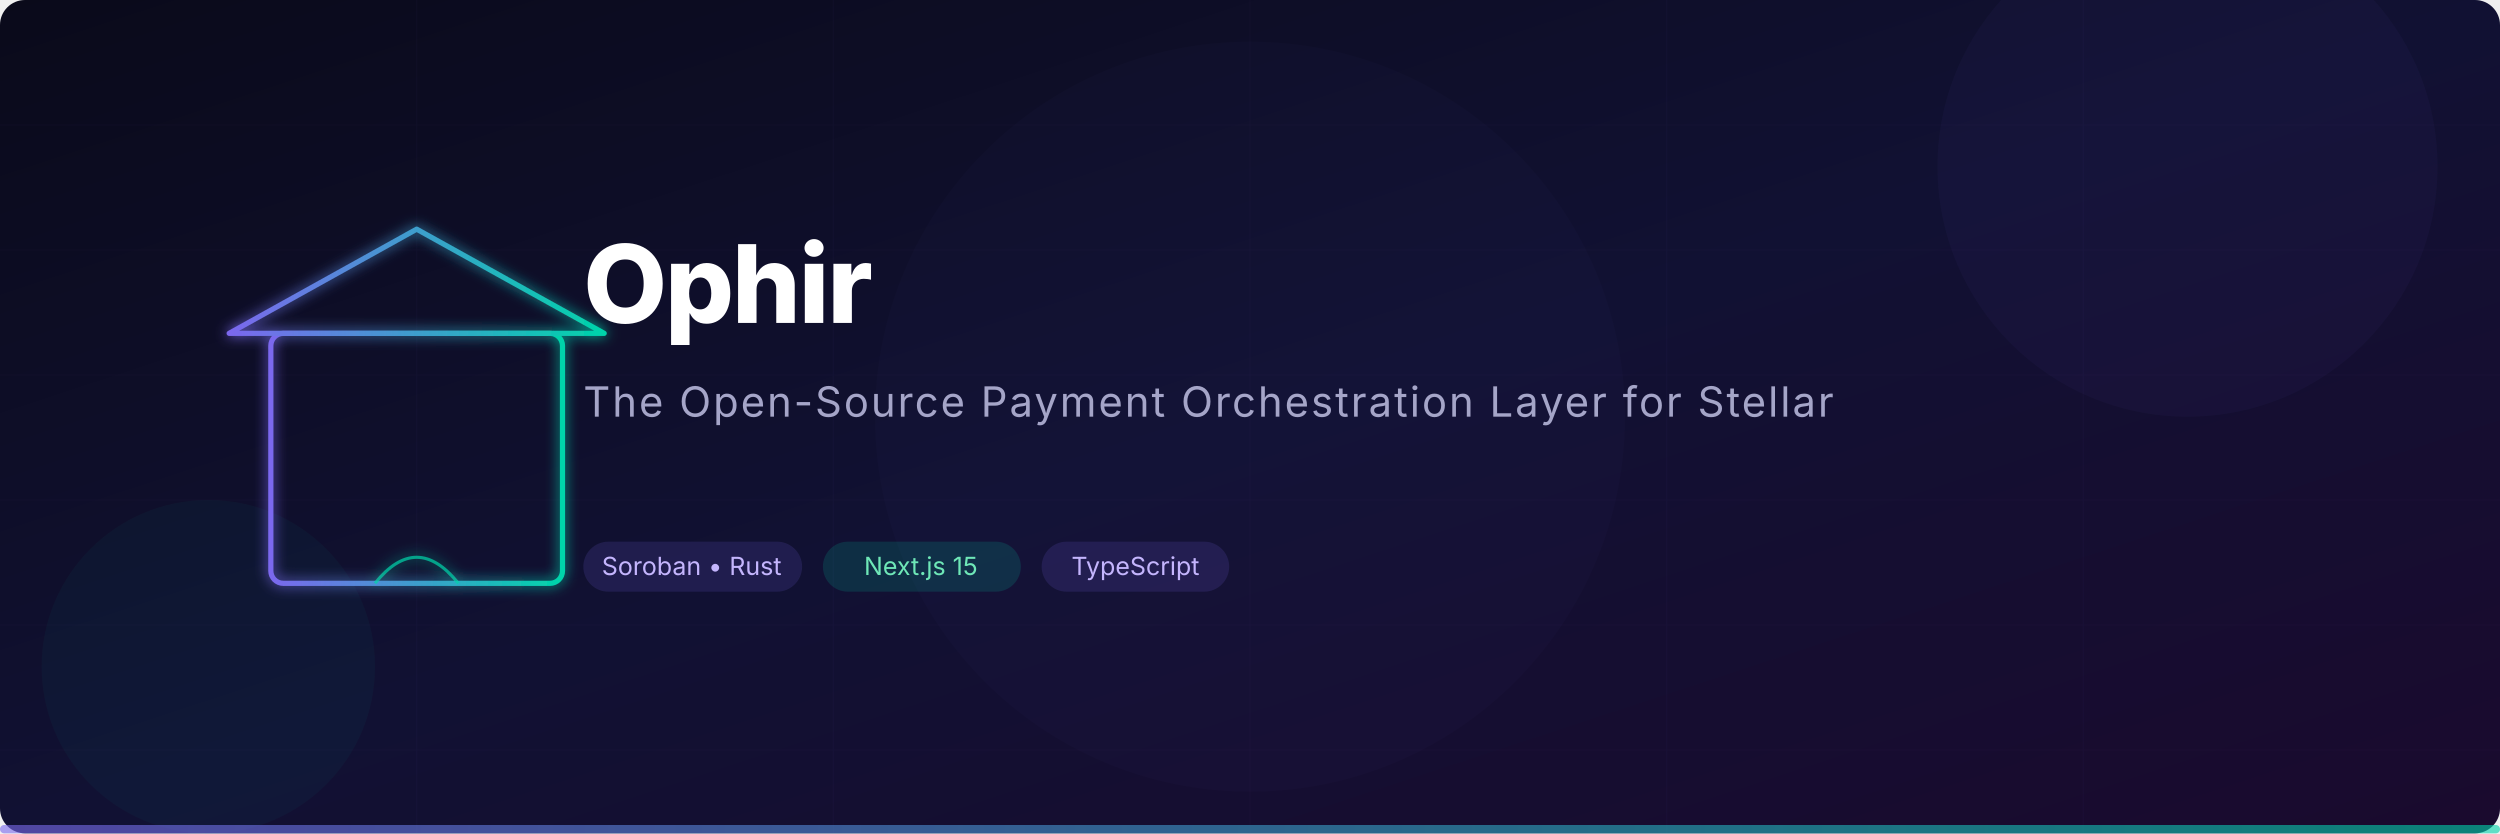
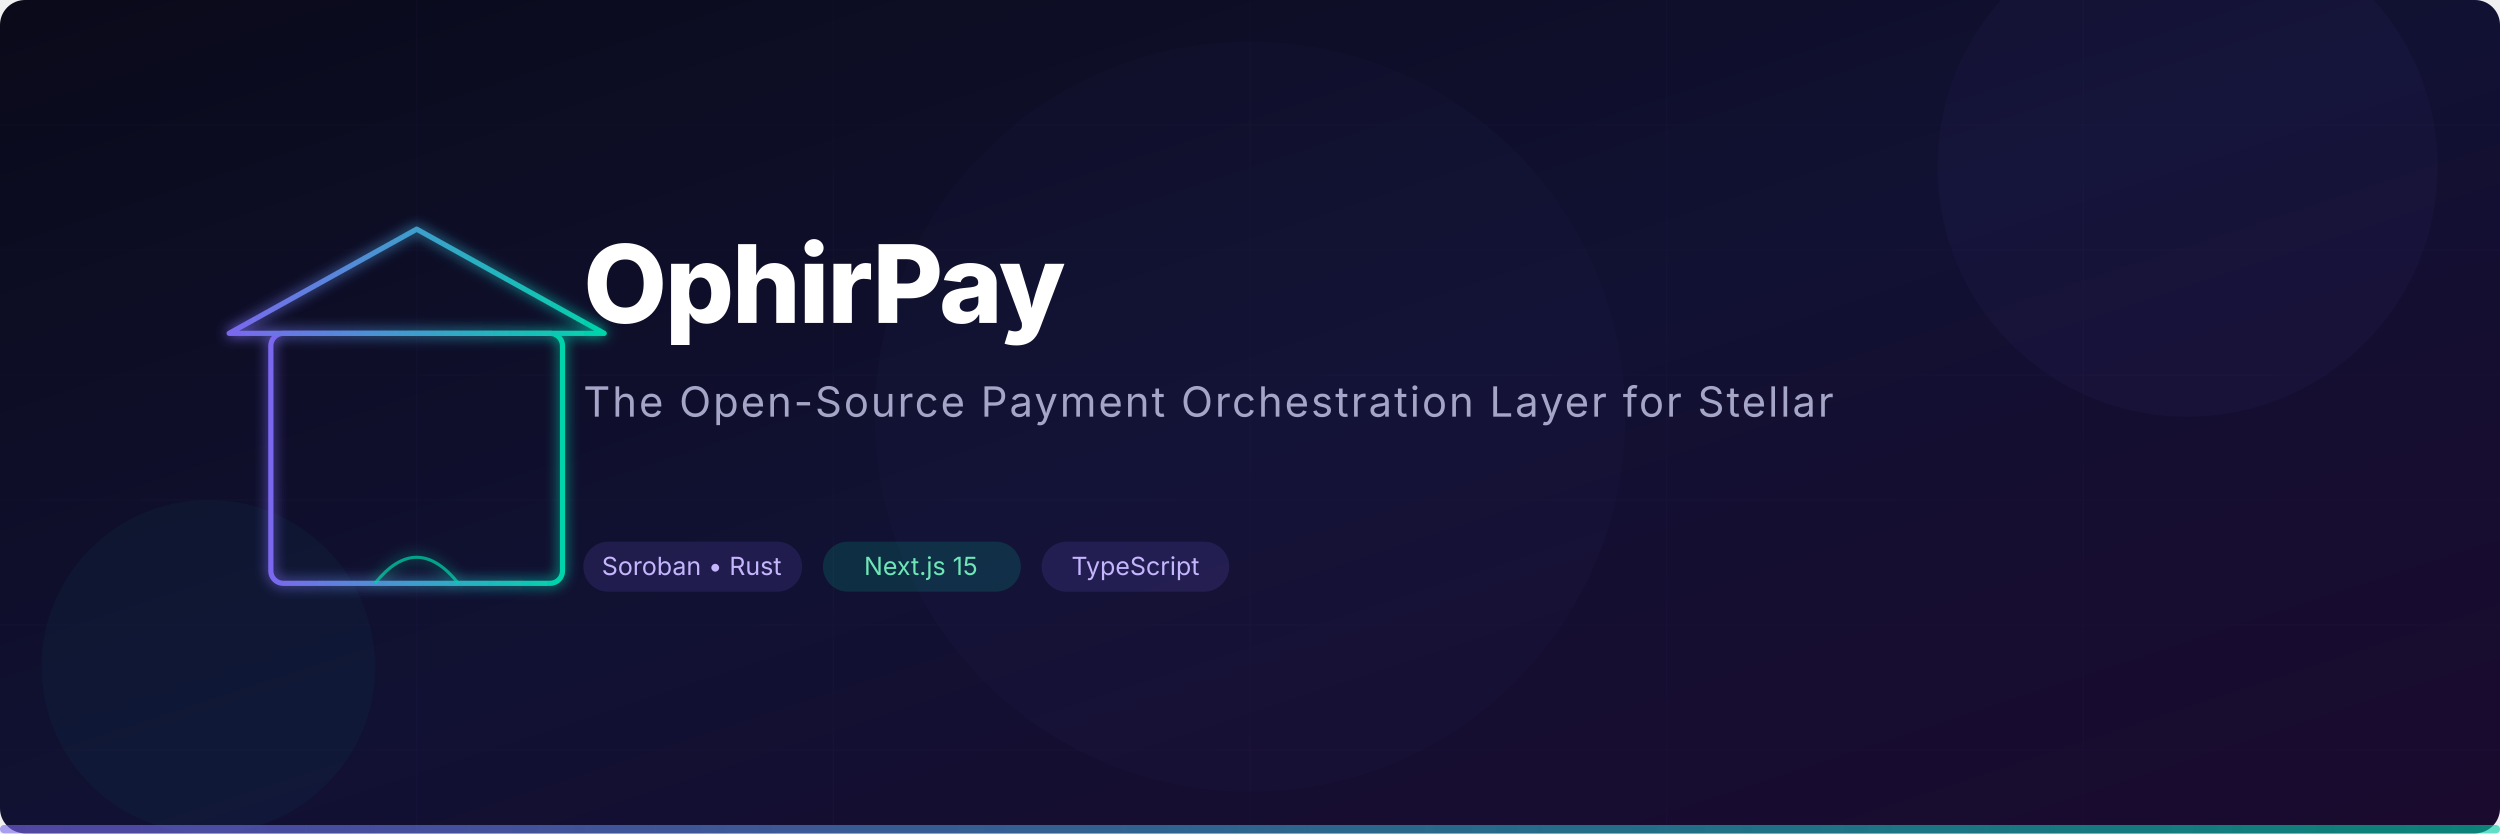
<svg xmlns="http://www.w3.org/2000/svg" viewBox="0 0 1200 400" width="1200" height="400">
  <defs>
    <linearGradient id="bg" x1="0%" y1="0%" x2="100%" y2="100%">
      <stop offset="0%" style="stop-color:#0a0a1a;stop-opacity:1" />
      <stop offset="50%" style="stop-color:#111133;stop-opacity:1" />
      <stop offset="100%" style="stop-color:#1a0a2e;stop-opacity:1" />
    </linearGradient>
    <linearGradient id="accent" x1="0%" y1="0%" x2="100%" y2="0%">
      <stop offset="0%" style="stop-color:#7B68EE;stop-opacity:1" />
      <stop offset="100%" style="stop-color:#00d4aa;stop-opacity:1" />
    </linearGradient>
    <linearGradient id="textGrad" x1="0%" y1="0%" x2="100%" y2="0%">
      <stop offset="0%" style="stop-color:#ffffff;stop-opacity:1" />
      <stop offset="100%" style="stop-color:#c4b5fd;stop-opacity:1" />
    </linearGradient>
    <filter id="glow">
      <feGaussianBlur stdDeviation="3" result="blur" />
      <feMerge>
        <feMergeNode in="blur" />
        <feMergeNode in="SourceGraphic" />
      </feMerge>
    </filter>
  </defs>
  <rect width="1200" height="400" fill="url(#bg)" rx="12" />
  <g opacity="0.03" stroke="#7B68EE" stroke-width="0.5">
    <line x1="0" y1="60" x2="1200" y2="60" />
    <line x1="0" y1="120" x2="1200" y2="120" />
    <line x1="0" y1="180" x2="1200" y2="180" />
    <line x1="0" y1="240" x2="1200" y2="240" />
    <line x1="0" y1="300" x2="1200" y2="300" />
    <line x1="0" y1="360" x2="1200" y2="360" />
    <line x1="200" y1="0" x2="200" y2="400" />
    <line x1="400" y1="0" x2="400" y2="400" />
    <line x1="600" y1="0" x2="600" y2="400" />
    <line x1="800" y1="0" x2="800" y2="400" />
    <line x1="1000" y1="0" x2="1000" y2="400" />
  </g>
  <circle cx="1050" cy="80" r="120" fill="#7B68EE" opacity="0.04" />
  <circle cx="100" cy="320" r="80" fill="#00d4aa" opacity="0.04" />
  <circle cx="600" cy="200" r="180" fill="#7B68EE" opacity="0.02" />
  <g transform="translate(100, 100)" filter="url(#glow)">
    <rect x="30" y="60" width="140" height="120" rx="6" fill="none" stroke="url(#accent)" stroke-width="2.5" />
    <polygon points="10,60 100,10 190,60" fill="none" stroke="url(#accent)" stroke-width="2.5" stroke-linejoin="round" />
    <line x1="55" y1="60" x2="55" y2="180" stroke="url(#accent)" stroke-width="1.5" opacity="0.5" />
    <line x1="80" y1="60" x2="80" y2="180" stroke="url(#accent)" stroke-width="1.5" opacity="0.5" />
    <line x1="100" y1="10" x2="100" y2="60" stroke="url(#accent)" stroke-width="1.5" opacity="0.5" />
    <line x1="120" y1="60" x2="120" y2="180" stroke="url(#accent)" stroke-width="1.5" opacity="0.5" />
    <line x1="145" y1="60" x2="145" y2="180" stroke="url(#accent)" stroke-width="1.5" opacity="0.5" />
    <path d="M80,180 Q100,155 120,180" fill="none" stroke="#00d4aa" stroke-width="1.5" opacity="0.7" />
  </g>
-   <text x="280" y="155" font-family="system-ui,-apple-system,sans-serif" font-size="52" font-weight="800" letter-spacing="-1" fill="white">Ophir<span fill="#7B68EE">Pay</span>
-   </text>
+   <text x="280" y="155" font-family="system-ui,-apple-system,sans-serif" font-size="52" font-weight="800" letter-spacing="-1" fill="white">OphirPay</text>
  <text x="280" y="200" font-family="system-ui,-apple-system,sans-serif" font-size="20" font-weight="400" fill="#a5a5c8" letter-spacing="1">
    The Open-Source Payment Orchestration Layer for Stellar
  </text>
  <line x1="280" y1="220" x2="580" y2="220" stroke="url(#accent)" stroke-width="3" stroke-linecap="round" />
  <g transform="translate(280, 260)" font-family="system-ui,-apple-system,sans-serif" font-size="12">
    <rect x="0" y="0" width="105" height="24" rx="12" fill="#7B68EE" opacity="0.15" />
    <text x="52" y="16" fill="#c4b5fd" text-anchor="middle">Soroban • Rust</text>
    <rect x="115" y="0" width="95" height="24" rx="12" fill="#00d4aa" opacity="0.15" />
    <text x="162" y="16" fill="#6ee7b7" text-anchor="middle">Next.js 15</text>
    <rect x="220" y="0" width="90" height="24" rx="12" fill="#7B68EE" opacity="0.15" />
    <text x="265" y="16" fill="#c4b5fd" text-anchor="middle">TypeScript</text>
  </g>
  <rect x="0" y="396" width="1200" height="4" fill="url(#accent)" rx="2" opacity="0.6" />
</svg>
